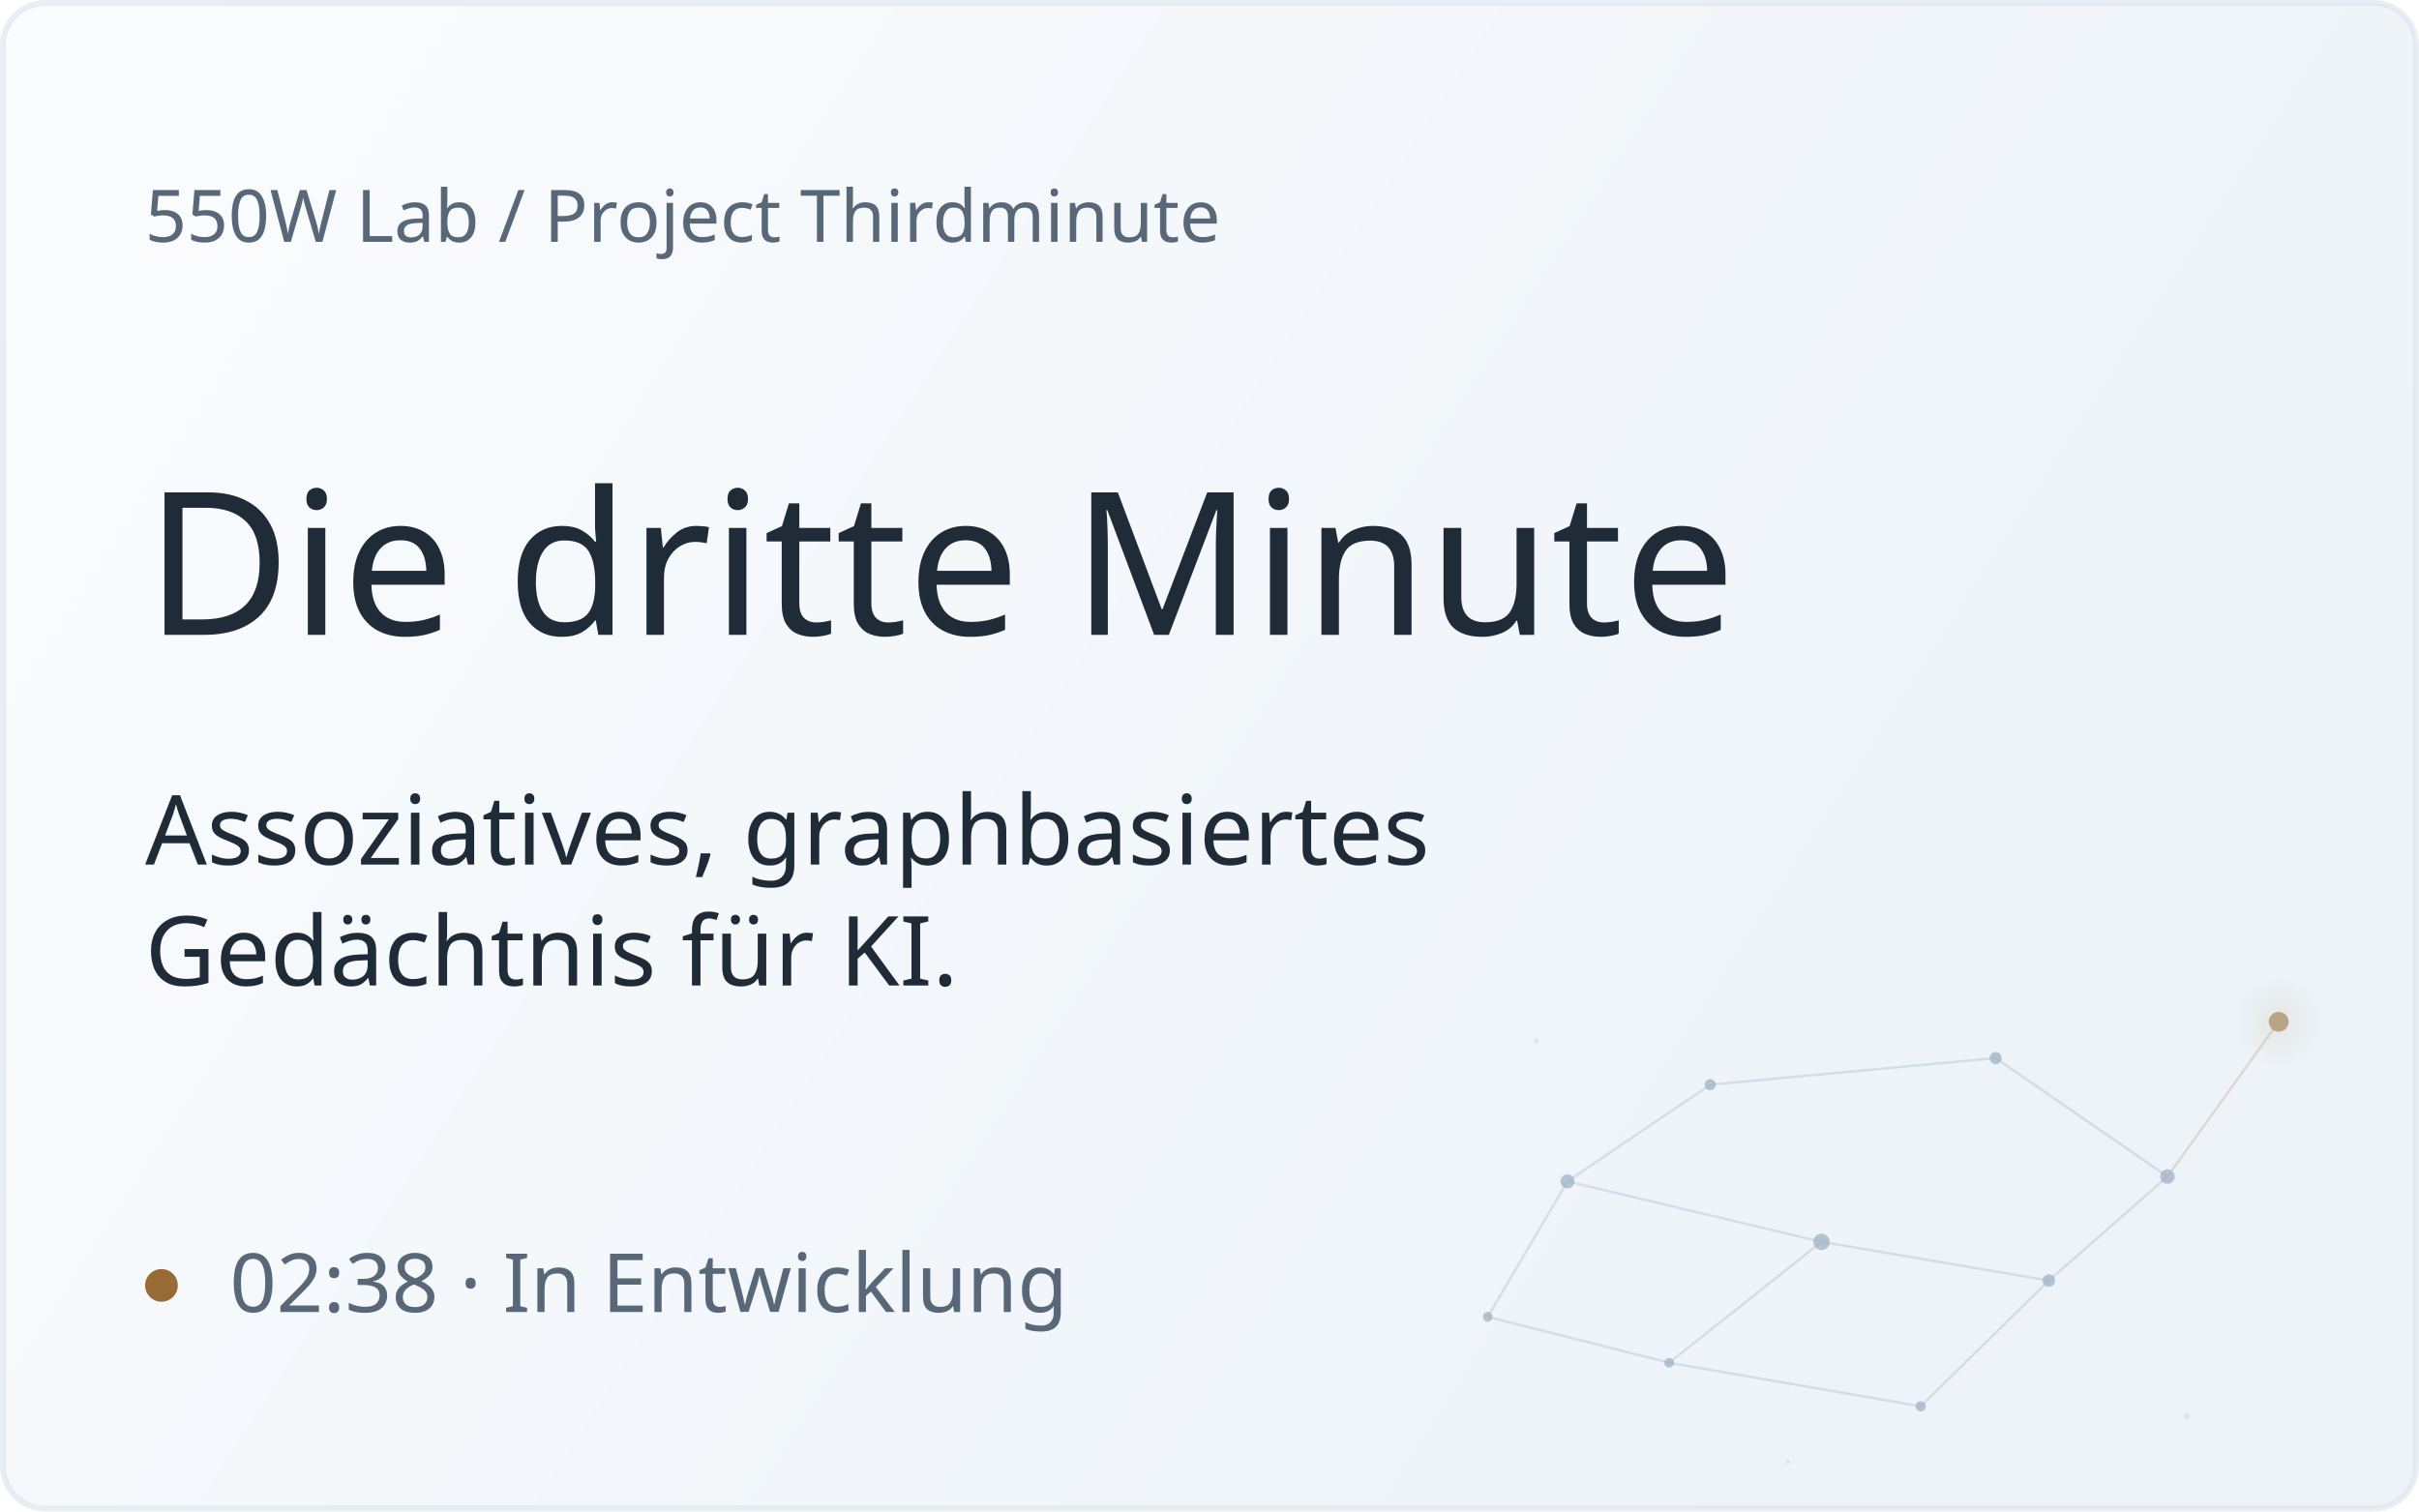
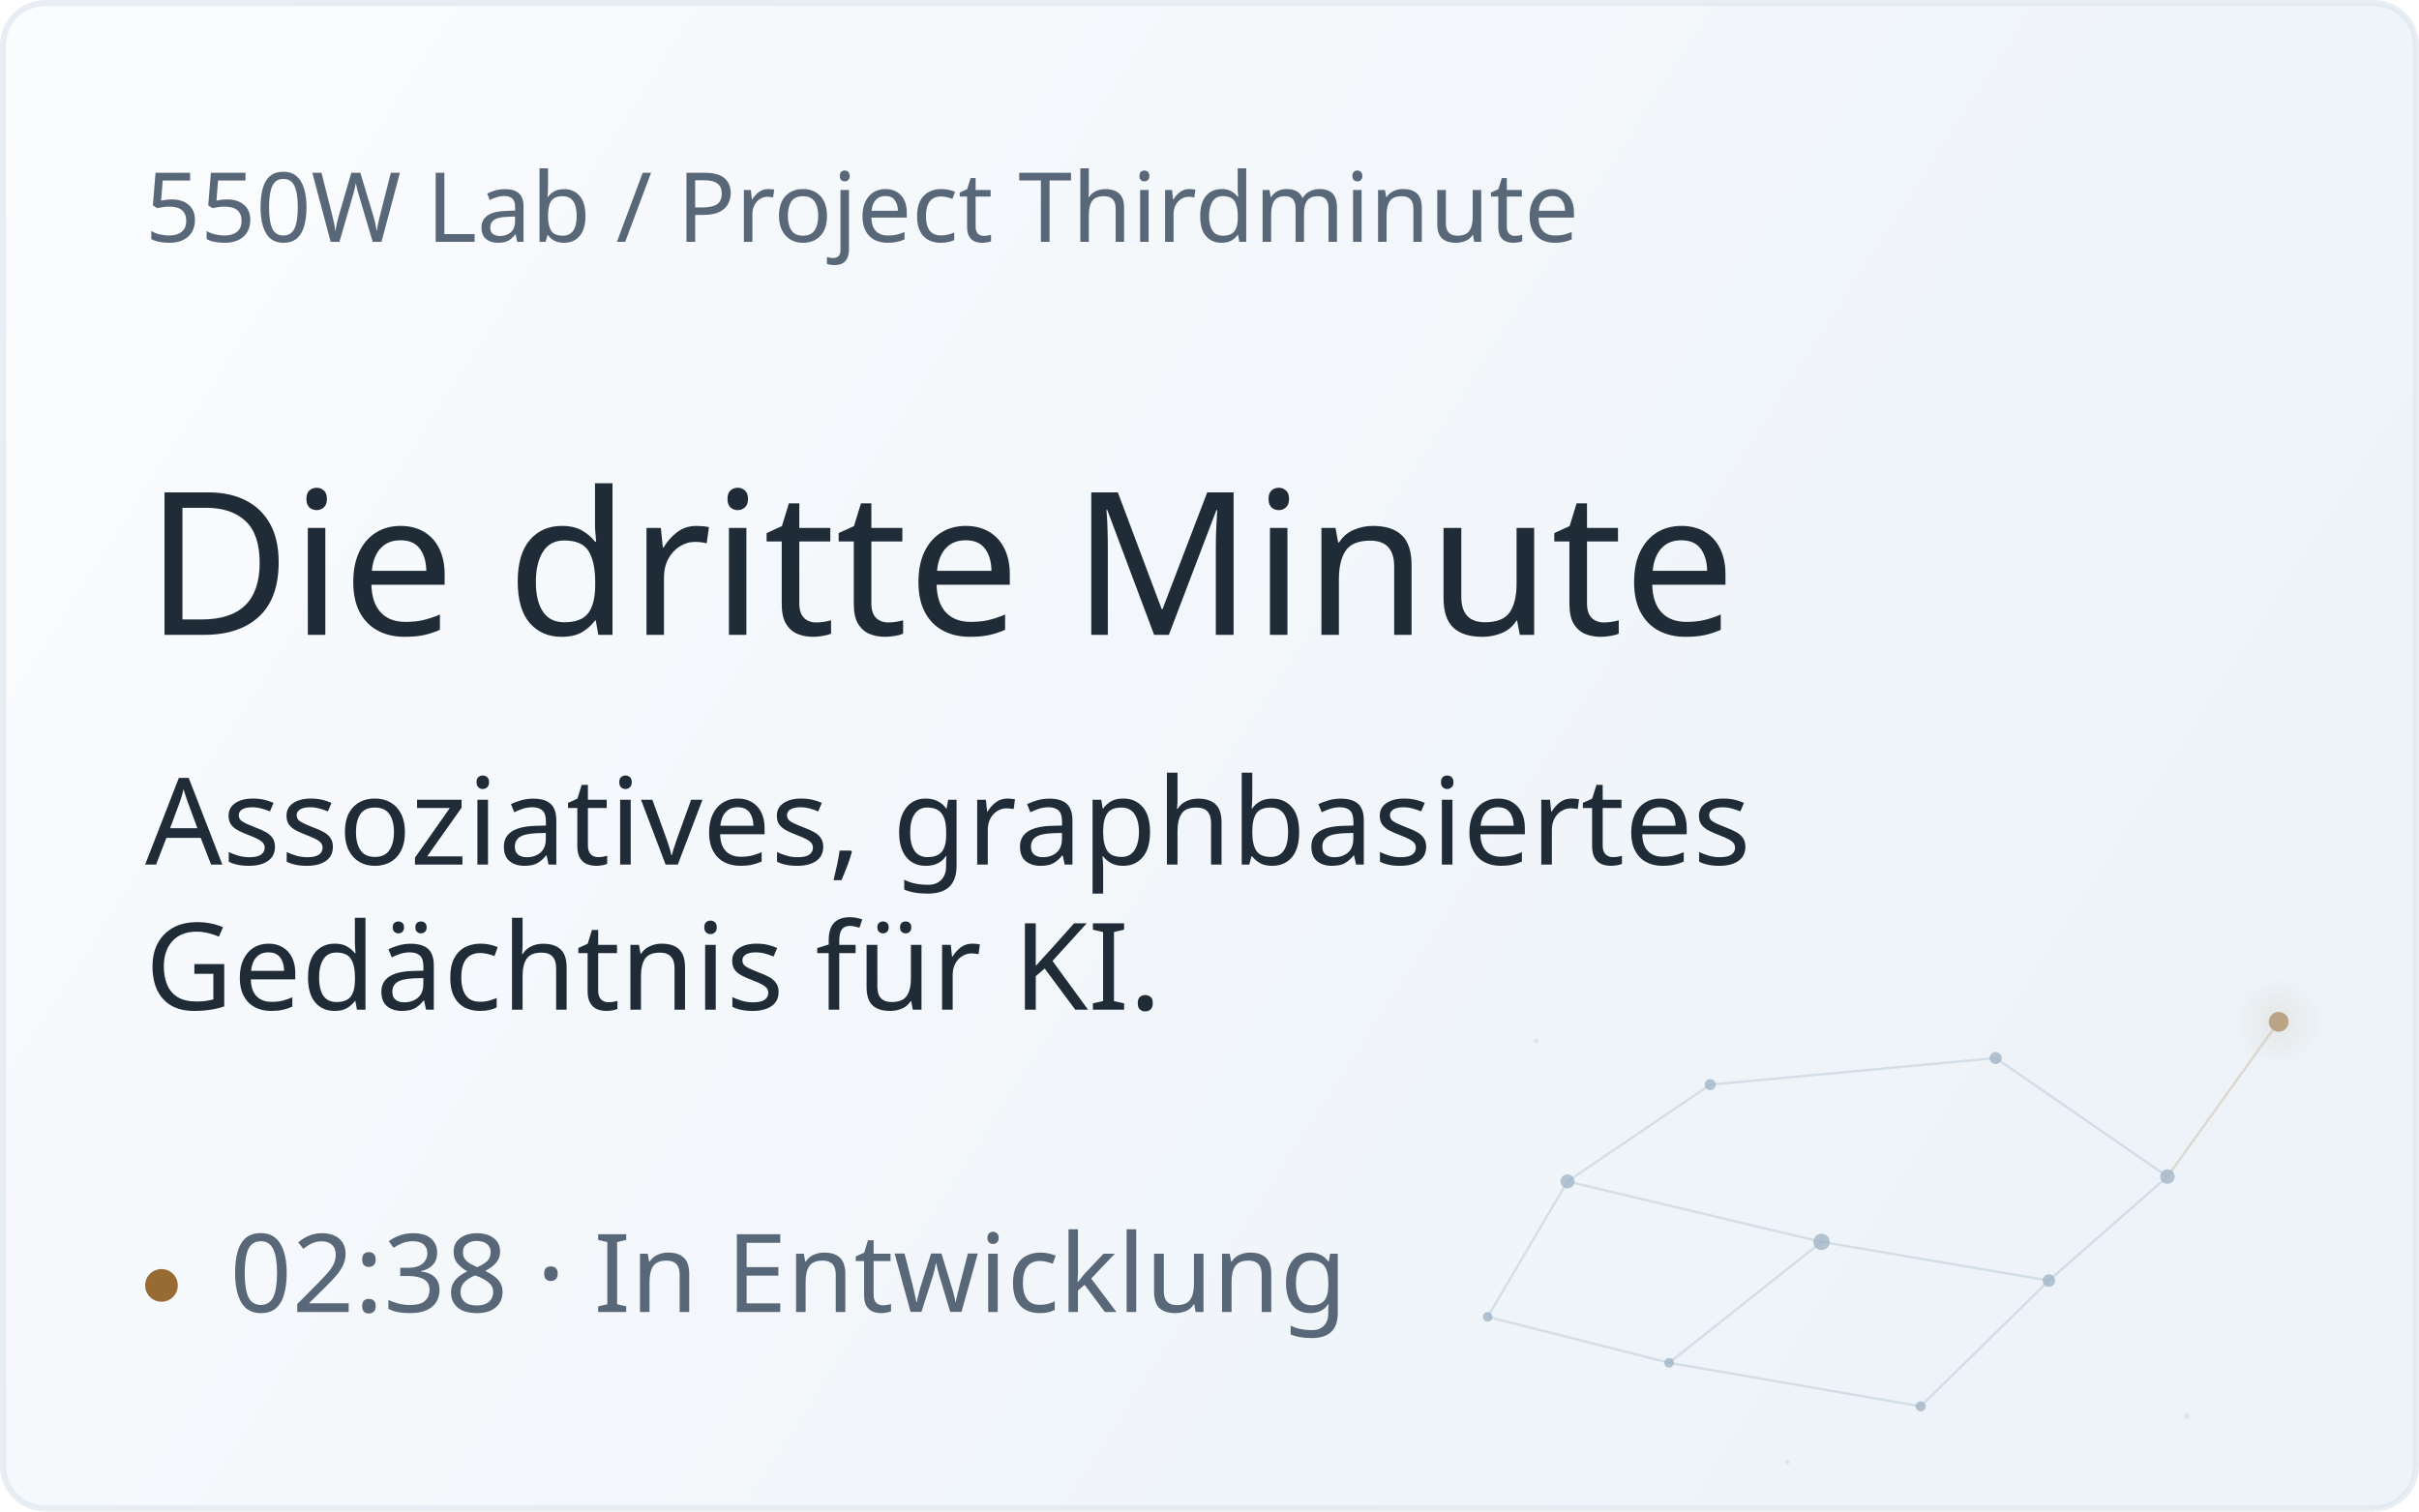
<svg xmlns="http://www.w3.org/2000/svg" width="400" height="250" viewBox="0 0 400 250" role="img" aria-label="Die dritte Minute (Thirdminute) — Assoziatives, graphbasiertes Gedächtnis für KI." xml:lang="de">
  <defs>
    <linearGradient id="surface" x1="0" y1="0" x2="1" y2=".4">
      <stop offset="0" stop-color="#fbfcfe" />
      <stop offset="1" stop-color="#edf3f8" />
    </linearGradient>
    <radialGradient id="future-glow">
      <stop offset="0" stop-color="#986a34" stop-opacity=".15" />
      <stop offset="1" stop-color="#986a34" stop-opacity="0" />
    </radialGradient>
  </defs>
  <rect x=".5" y=".5" width="399" height="249" rx="7" fill="url(#surface)" stroke="#dce5ed" stroke-opacity=".65" />
  <g transform="translate(246 169) scale(.4)" opacity=".58">
    <line x1="0" y1="122" x2="33" y2="66" stroke="#67859f" stroke-width="1" opacity=".34" />
    <line x1="0" y1="122" x2="75" y2="141" stroke="#67859f" stroke-width="1" opacity=".34" />
    <line x1="33" y1="66" x2="92" y2="26" stroke="#67859f" stroke-width="1" opacity=".34" />
    <line x1="33" y1="66" x2="138" y2="91" stroke="#67859f" stroke-width="1" opacity=".34" />
    <line x1="75" y1="141" x2="138" y2="91" stroke="#67859f" stroke-width="1" opacity=".34" />
    <line x1="75" y1="141" x2="179" y2="159" stroke="#67859f" stroke-width="1" opacity=".34" />
    <line x1="92" y1="26" x2="210" y2="15" stroke="#67859f" stroke-width="1" opacity=".34" />
    <line x1="138" y1="91" x2="232" y2="107" stroke="#67859f" stroke-width="1" opacity=".34" />
    <line x1="179" y1="159" x2="232" y2="107" stroke="#67859f" stroke-width="1" opacity=".34" />
    <line x1="210" y1="15" x2="281" y2="64" stroke="#67859f" stroke-width="1" opacity=".34" />
    <line x1="232" y1="107" x2="281" y2="64" stroke="#67859f" stroke-width="1" opacity=".34" />
    <line x1="281" y1="64" x2="327" y2="0" stroke="#986a34" stroke-width="1" opacity=".34" />
    <circle cx="20" cy="8" r="1.05" fill="#67859f" opacity=".24" />
    <circle cx="124" cy="182" r="0.9" fill="#67859f" opacity=".24" />
    <circle cx="289" cy="163" r="1.2" fill="#67859f" opacity=".24" />
    <circle cx="0" cy="122" r="2.0" fill="#67859f" opacity=".76" />
    <circle cx="33" cy="66" r="2.9" fill="#67859f" opacity=".76" />
    <circle cx="75" cy="141" r="2.0" fill="#67859f" opacity=".76" />
    <circle cx="92" cy="26" r="2.3" fill="#67859f" opacity=".76" />
    <circle cx="138" cy="91" r="3.4" fill="#67859f" opacity=".76" />
    <circle cx="179" cy="159" r="2.1" fill="#67859f" opacity=".76" />
    <circle cx="210" cy="15" r="2.5" fill="#67859f" opacity=".76" />
    <circle cx="232" cy="107" r="2.6" fill="#67859f" opacity=".76" />
    <circle cx="281" cy="64" r="3.0" fill="#67859f" opacity=".76" />
    <circle cx="327" cy="0" r="19" fill="url(#future-glow)" />
    <circle cx="327" cy="0" r="4.1" fill="#986a34" />
  </g>
  <g font-family="-apple-system, BlinkMacSystemFont, 'Segoe UI', 'Noto Sans', Helvetica, Arial, sans-serif, 'Apple Color Emoji', 'Segoe UI Emoji'" font-weight="400">
-     <text x="24" y="40" font-size="12" fill="#596878">550W Lab  /  Project Thirdminute</text>
+     <text x="24" y="40" font-size="16" fill="#596878">550W Lab  /  Project Thirdminute</text>
    <text x="24" y="105" font-size="33" fill="#202b38">Die dritte Minute</text>
-     <text x="24" y="143" font-size="16" fill="#202b38">Assoziatives, graphbasiertes</text>
-     <text x="24" y="163" font-size="16" fill="#202b38">Gedächtnis für KI.</text>
+     <text x="24" y="143" font-size="20" fill="#202b38">Assoziatives, graphbasiertes</text>
+     <text x="24" y="167" font-size="20" fill="#202b38">Gedächtnis für KI.</text>
    <circle cx="26.7" cy="212.6" r="2.7" fill="#986a34" />
-     <text x="38" y="217" font-size="13.5" fill="#596878">02:38 · In Entwicklung</text>
+     <text x="38" y="217" font-size="18" fill="#596878">02:38 · In Entwicklung</text>
  </g>
</svg>
